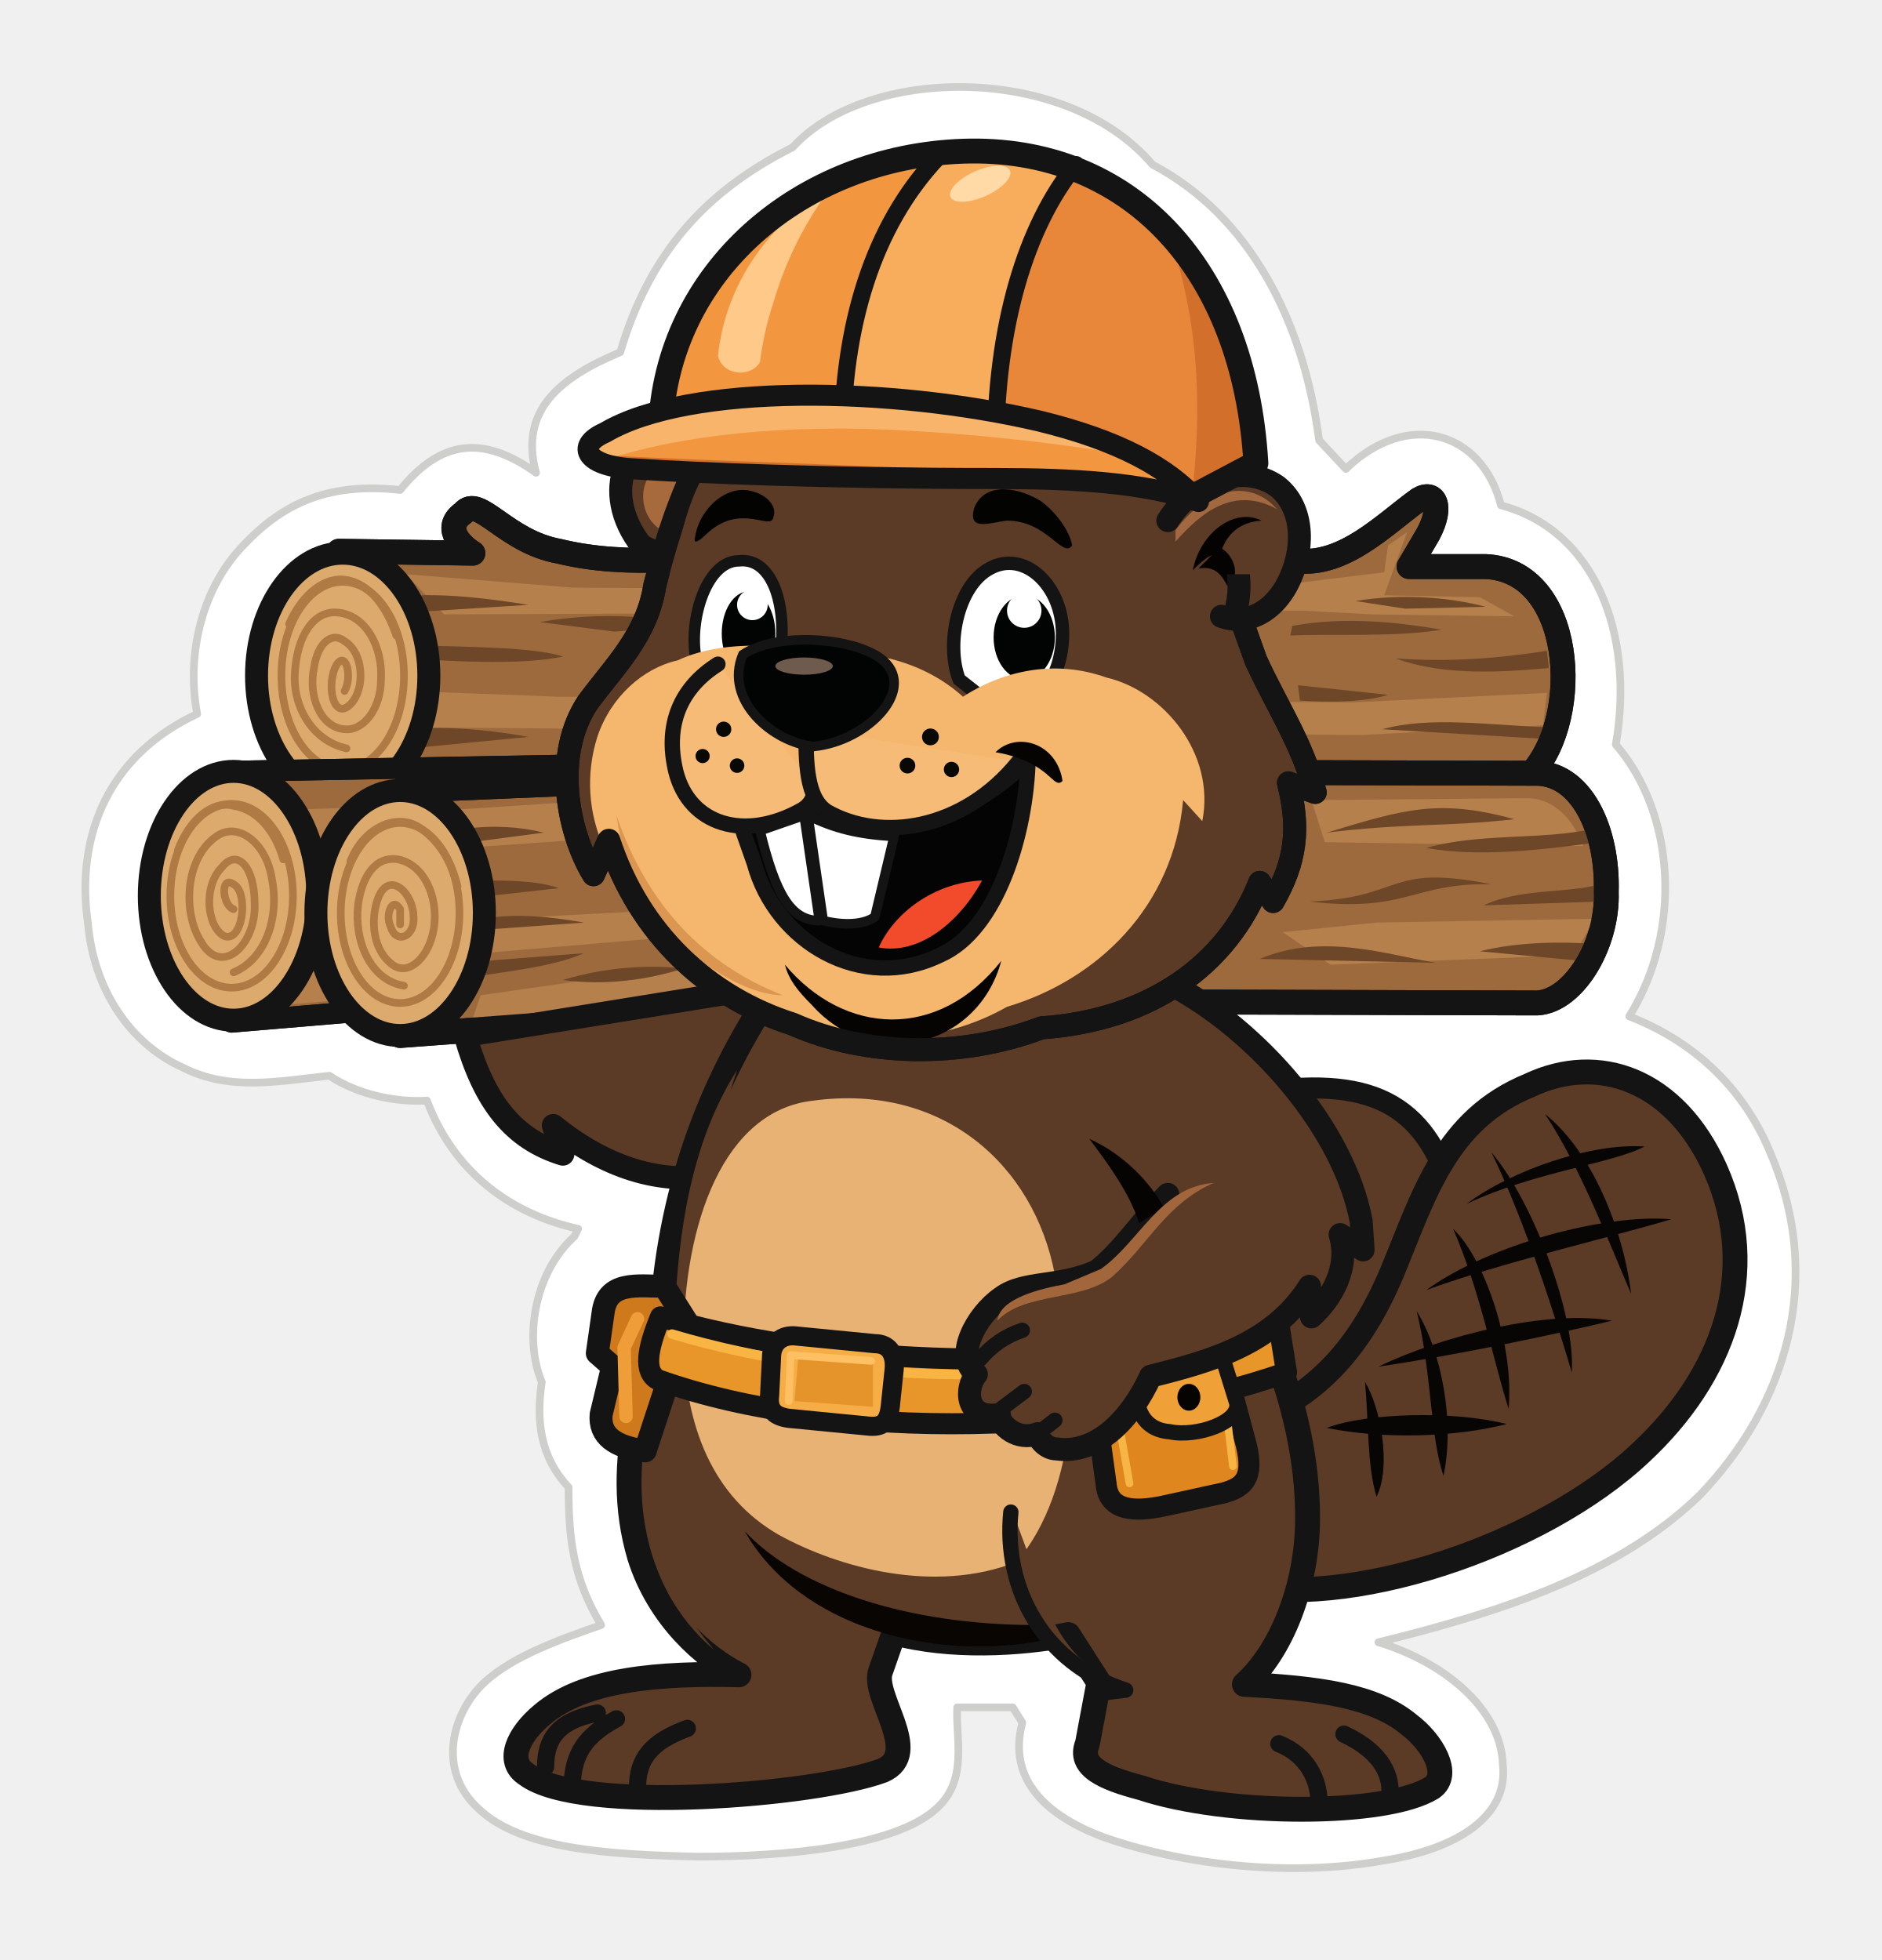
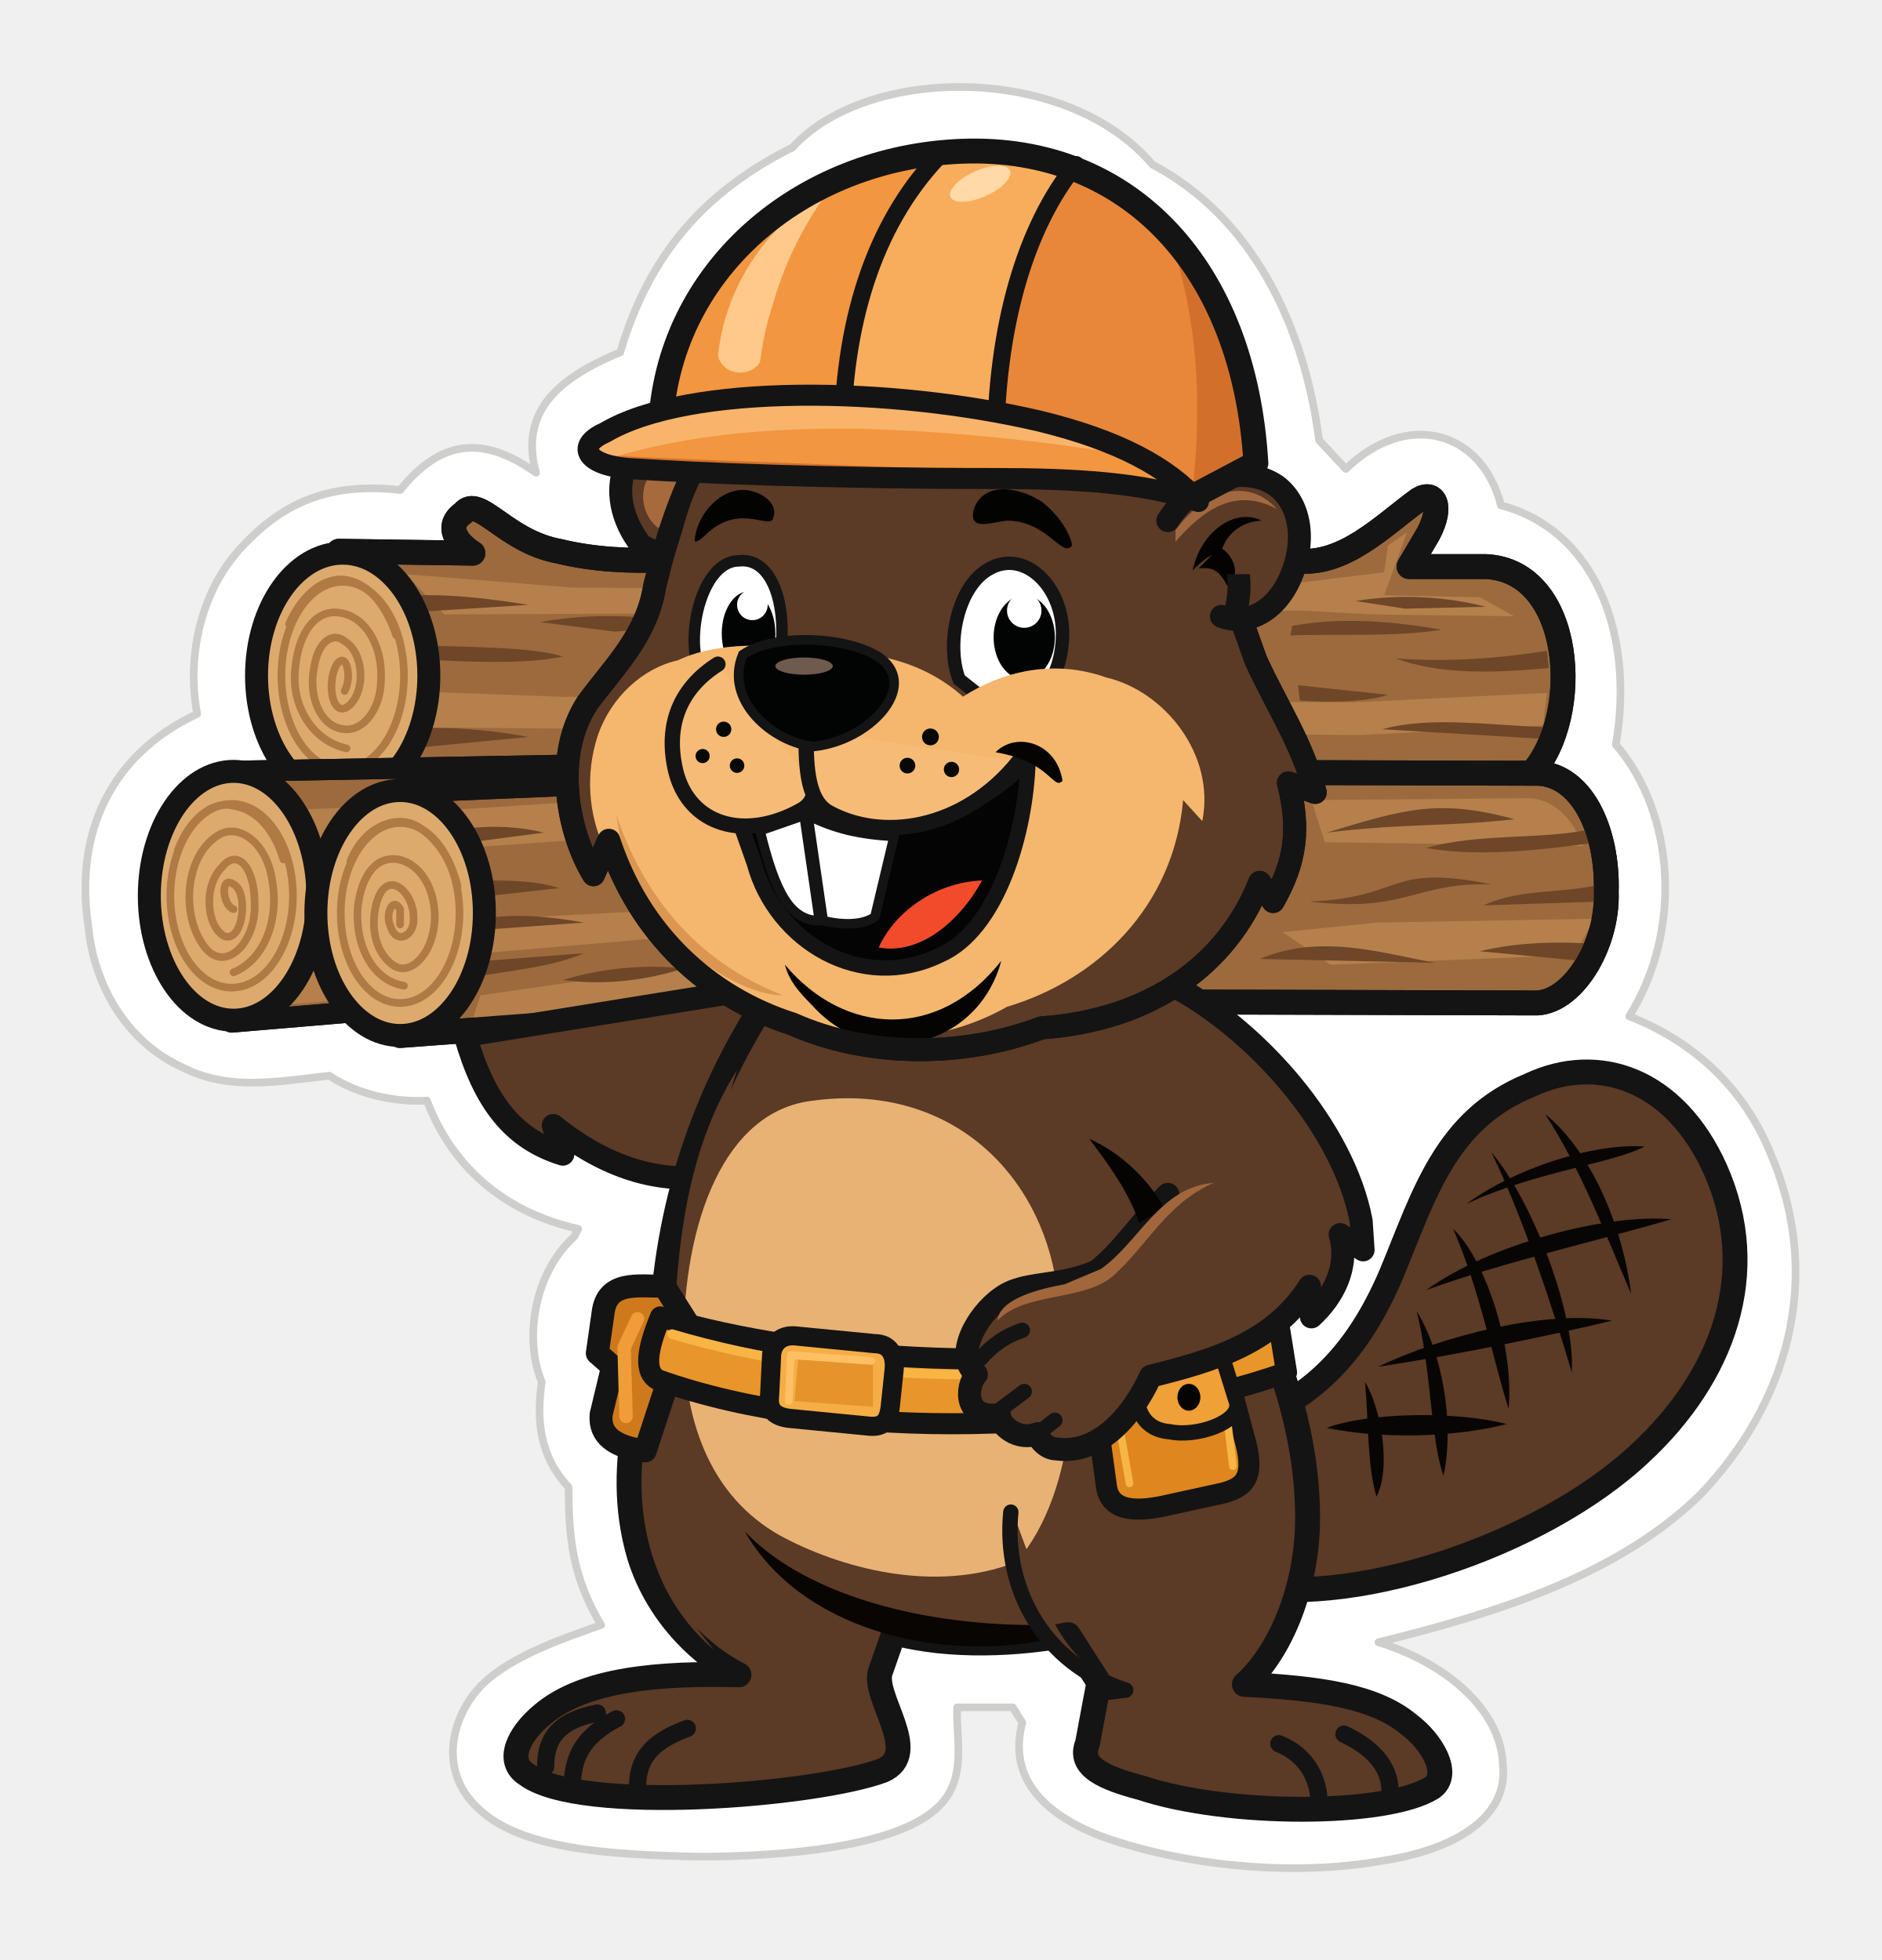
<svg xmlns="http://www.w3.org/2000/svg" viewBox="0 0 983 1024" width="983" height="1024">
  <g>
    <path d="M324 184C339 133 368 100 414 77C453 34 557 33 602 86C653 113 681 168 689 230L703 245C735 214 774 225 784 264C833 277 854 331 844 389C875 425 879 486 851 531C882 543 910 566 925 603C953 669 933 734 888 781C846 822 785 842 720 858C753 868 784 892 785 922C788 949 761 966 723 972C673 981 617 974 577 960C547 949 526 930 534 900L529 892L500 892C499 908 506 930 489 945C467 965 409 970 365 970C317 969 272 966 250 945C228 925 236 895 253 879C268 865 294 856 314 849C299 824 297 803 297 777C282 761 280 742 283 722C274 701 278 666 300 646L302 642C266 634 237 612 223 575C207 576 187 572 172 562C145 565 120 570 96 558C67 545 49 516 46 483C39 435 58 394 103 373C97 341 106 306 128 284C149 262 173 252 209 256C230 230 252 227 280 247C271 214 293 197 324 184Z" fill="#FFFFFF" stroke="#CECECC" stroke-width="4" stroke-linejoin="round" />
  </g>
  <g>
-     <path d="M635 575C704 560 737 570 754 611C772 655 726 729 681 767L636 753Z" fill="#5B3A26" stroke="#141414" stroke-width="11" stroke-linecap="round" stroke-linejoin="round" />
    <path d="M643 827C703 842 805 808 857 759C900 719 920 665 896 611C875 564 835 550 799 567C755 585 744 624 727 665C708 710 682 734 641 747Z" fill="#5B3A26" stroke="#141414" stroke-width="13" stroke-linecap="round" stroke-linejoin="round" />
    <path d="M683 805C743 799 820 760 851 720C881 681 888 638 873 608C854 576 822 570 798 584C766 600 757 637 743 670C725 714 703 741 673 759Z" fill="#5B3A26" />
    <path d="M697 798C749 789 812 755 844 716C868 685 877 660 880 640C880 686 855 730 819 753C782 778 732 799 697 802Z" fill="#5B3A26" />
    <path d="M750 677C771 621 786 589 820 582C787 578 768 603 753 638L731 687L706 725C725 712 738 695 750 677Z" fill="#5B3A26" />
    <g>
      <path d="M807 582C832 602 848 643 852 676C840 648 825 609 807 582Z" fill="#080604" />
      <path d="M779 602C801 628 823 687 821 717C813 690 797 639 779 602Z" fill="#080604" />
      <path d="M759 642C776 658 791 704 788 736C780 711 773 674 759 642Z" fill="#080604" />
      <path d="M740 685C753 706 760 743 754 771C747 751 748 718 740 685Z" fill="#080604" />
      <path d="M713 722C721 735 727 766 719 782C714 765 715 744 713 722Z" fill="#080604" />
      <path d="M766 629C790 611 832 597 859 599C842 608 802 612 766 629Z" fill="#080604" />
      <path d="M745 674C778 650 839 634 873 637C843 646 783 660 745 674Z" fill="#080604" />
      <path d="M720 714C753 698 808 684 842 690C813 697 761 708 720 714Z" fill="#080604" />
      <path d="M693 746C714 738 760 737 787 744C760 751 722 752 693 746Z" fill="#080604" />
    </g>
  </g>
  <g>
    <g>
      <path d="M177 288L247 289C239 284 232 275 242 268C250 258 264 283 292 288C329 297 367 291 405 288L677 293C702 296 723 274 741 261C749 256 754 264 746 279L736 296L776 296C822 298 827 374 800 404L177 417Z" fill="#9C6A3D" stroke="#141414" stroke-width="13" stroke-linecap="round" stroke-linejoin="round" />
      <path d="M212 300L299 307L624 309L674 305L723 299L725 285L735 278L723 311L773 312L791 322L717 321L680 319L232 321Z" fill="#B5804C" />
      <path d="M212 361L292 364L706 367L808 362L806 379L711 384L214 380Z" fill="#B5804C" />
      <g>
        <path d="M205 312C229 309 257 313 276 316L213 320Z" fill="#6E4628" />
        <path d="M282 325C316 319 342 323 369 326L321 330Z" fill="#6E4628" />
        <path d="M211 337C244 338 279 338 294 343C271 348 231 345 211 344Z" fill="#6E4628" />
        <path d="M214 381C235 379 260 382 276 385L214 391Z" fill="#6E4628" />
        <path d="M675 327C702 322 730 325 753 329C728 333 698 331 674 332Z" fill="#6E4628" />
        <path d="M729 344C757 346 783 344 808 340L809 349C777 352 751 352 729 344Z" fill="#6E4628" />
        <path d="M678 358L725 363C713 367 693 367 679 366Z" fill="#6E4628" />
        <path d="M722 381C747 374 779 379 809 380L806 386Z" fill="#6E4628" />
        <path d="M708 314C732 310 757 312 776 317L734 318Z" fill="#6E4628" />
      </g>
      <path d="M177 288L247 289C239 284 232 275 242 268C250 258 264 283 292 288C329 297 367 291 405 288L677 293C702 296 723 274 741 261C749 256 754 264 746 279L736 296L776 296C822 298 827 374 800 404L177 417Z" fill="none" stroke="#141414" stroke-width="13" stroke-linecap="round" stroke-linejoin="round" />
      <ellipse cx="179" cy="353" rx="45" ry="64" fill="#DDAA6E" stroke="#141414" stroke-width="12" stroke-linecap="round" stroke-linejoin="round" />
      <ellipse cx="179" cy="353" rx="32" ry="49" fill="none" stroke="#B07A45" stroke-width="4" stroke-linecap="round" stroke-linejoin="round" />
      <path d="M181 391C163 387 153 369 154 352C155 332 164 319 176 320C191 321 200 338 199 355C199 370 190 382 180 381C167 380 161 363 164 349C166 335 174 330 180 335C190 341 191 360 183 368C174 377 170 357 176 347C181 340 184 354 180 361" fill="none" stroke="#B07A45" stroke-width="4" stroke-linecap="round" stroke-linejoin="round" />
      <path d="M151 326C158 310 170 301 181 303C193 305 202 317 207 332" fill="none" stroke="#B07A45" stroke-width="4" stroke-linecap="round" stroke-linejoin="round" />
    </g>
    <g>
      <path d="M119 403L393 398L405 510L121 534Z" fill="#9C6A3D" stroke="#141414" stroke-width="11" stroke-linecap="round" stroke-linejoin="round" />
      <path d="M153 423L300 418L301 434L154 443Z" fill="#B5804C" />
      <path d="M157 504L308 491L296 512L149 525Z" fill="#B5804C" />
      <path d="M119 403L393 398L405 510L121 534Z" fill="none" stroke="#141414" stroke-width="11" stroke-linecap="round" stroke-linejoin="round" />
      <ellipse cx="122" cy="468" rx="44" ry="65" fill="#DDAA6E" stroke="#141414" stroke-width="12" stroke-linecap="round" stroke-linejoin="round" />
      <ellipse cx="121" cy="468" rx="32" ry="48" fill="none" stroke="#B07A45" stroke-width="4" stroke-linecap="round" stroke-linejoin="round" />
      <path d="M122 508C139 501 146 479 142 459C139 440 124 429 113 437C97 448 95 476 105 492C116 511 134 493 133 472C133 453 124 443 116 453C106 463 108 484 117 489C127 493 130 466 122 462C115 457 116 473 122 475" fill="none" stroke="#B07A45" stroke-width="4" stroke-linecap="round" stroke-linejoin="round" />
      <path d="M93 444C99 428 111 418 122 421C135 423 144 435 148 449" fill="none" stroke="#B07A45" stroke-width="4" stroke-linecap="round" stroke-linejoin="round" />
    </g>
    <g>
      <path d="M209 413L450 403L801 404C826 403 840 434 839 466C840 494 821 525 801 524L449 523L209 541Z" fill="#9C6A3D" stroke="#141414" stroke-width="13" stroke-linecap="round" stroke-linejoin="round" />
      <path d="M238 423L375 414L398 432L242 443Z" fill="#B5804C" />
      <path d="M685 418L799 417C813 418 822 429 827 442L692 440Z" fill="#B5804C" />
      <path d="M242 481L356 475L369 488L240 499Z" fill="#B5804C" />
      <path d="M670 487L719 482L833 480L822 499L695 504Z" fill="#B5804C" />
      <path d="M251 520L369 503L396 519L246 535Z" fill="#B5804C" />
      <g>
        <path d="M243 433C258 431 272 432 284 435L246 440Z" fill="#6E4628" />
        <path d="M249 460C266 460 280 460 292 464L247 469Z" fill="#6E4628" />
        <path d="M252 480C270 477 288 479 305 482L249 486Z" fill="#6E4628" />
        <path d="M241 503L305 498C289 505 268 507 243 511Z" fill="#6E4628" />
        <path d="M294 512C317 505 340 504 357 506C338 512 316 515 294 512Z" fill="#6E4628" />
        <path d="M693 435C733 423 751 417 791 428C756 432 734 430 693 435Z" fill="#6E4628" />
        <path d="M745 443C773 435 806 439 832 433L835 440C806 444 772 448 745 443Z" fill="#6E4628" />
        <path d="M684 471C734 469 724 451 779 462C738 461 735 477 684 471Z" fill="#6E4628" />
        <path d="M775 473C794 464 817 467 836 462L836 471Z" fill="#6E4628" />
        <path d="M658 501C691 487 725 499 750 503Z" fill="#6E4628" />
        <path d="M773 497C793 492 815 492 831 493L826 502Z" fill="#6E4628" />
      </g>
      <path d="M209 413L450 403L801 404C826 403 840 434 839 466C840 494 821 525 801 524L449 523L209 541Z" fill="none" stroke="#141414" stroke-width="13" stroke-linecap="round" stroke-linejoin="round" />
      <ellipse cx="209" cy="477" rx="44" ry="64" fill="#DDAA6E" stroke="#141414" stroke-width="12" stroke-linecap="round" stroke-linejoin="round" />
      <ellipse cx="209" cy="477" rx="31" ry="47" fill="none" stroke="#B07A45" stroke-width="4" stroke-linecap="round" stroke-linejoin="round" />
      <path d="M211 515C193 512 185 491 187 473C189 458 196 447 208 449C223 452 230 472 226 488C223 501 213 510 205 504C193 495 194 477 198 468C204 455 216 467 216 479C217 489 207 494 204 484C201 478 205 468 209 475L209 483" fill="none" stroke="#B07A45" stroke-width="4" stroke-linecap="round" stroke-linejoin="round" />
      <path d="M183 450C190 432 208 424 220 433C230 440 236 451 239 463" fill="none" stroke="#B07A45" stroke-width="4" stroke-linecap="round" stroke-linejoin="round" />
    </g>
  </g>
  <g>
    <path d="M243 541C253 576 268 595 294 603L289 588C316 610 345 619 373 614L429 511Z" fill="#5B3A26" stroke="#141414" stroke-width="12" stroke-linecap="round" stroke-linejoin="round" />
    <path d="M410 508C378 553 354 606 347 673C339 718 319 762 334 813C344 845 368 866 386 875C345 874 305 877 283 896C271 906 264 920 275 927C303 948 426 938 461 925C482 916 455 886 460 873L467 853C496 861 533 859 558 854L574 879L568 911C563 923 577 929 596 934C641 949 724 949 748 934C758 927 748 910 736 901C718 886 689 882 650 880C669 863 683 829 683 793C683 750 669 713 659 690C699 667 701 624 680 583C662 548 632 523 600 509Z" fill="#5B3A26" stroke="#141414" stroke-width="13" stroke-linecap="round" stroke-linejoin="round" />
    <path d="M385 559C357 603 354 657 352 692C350 718 332 756 337 791C339 821 354 846 373 862C348 833 341 804 344 780C348 748 364 718 364 686C365 647 372 598 385 559Z" fill="#5B3A26" />
    <path d="M357 702C357 639 378 580 425 575C492 566 540 608 551 666C566 708 563 779 531 816C488 833 438 819 407 802C372 782 358 745 357 702Z" fill="#E8B275" />
    <path d="M389 800C417 830 474 849 541 849L545 857C489 868 418 851 389 800Z" fill="#080503" />
    <path d="M529 790C523 831 551 876 591 884C564 873 550 853 543 828Z" fill="#5B3A26" />
    <path d="M528 790C524 830 545 869 588 883L572 885" fill="none" stroke="#141414" stroke-width="8" stroke-linecap="round" stroke-linejoin="round" />
    <path d="M312 895C291 899 285 909 285 923M359 903C340 910 333 919 333 934M322 898C305 907 300 917 299 930M668 911C683 917 689 930 689 942M702 906C719 914 727 925 726 938" fill="none" stroke="#141414" stroke-width="9" stroke-linecap="round" stroke-linejoin="round" />
  </g>
  <g>
    <path d="M347 672C333 672 317 669 315 686L312 707L320 714L314 739C313 750 321 756 337 758L359 691Z" fill="#CF791D" stroke="#141414" stroke-width="12" stroke-linecap="round" stroke-linejoin="round" />
    <path d="M333 689L326 704L327 740" fill="none" stroke="#EF9D38" stroke-width="7" stroke-linecap="round" stroke-linejoin="round" />
    <path d="M571 726L578 777C580 789 592 790 607 787L639 780C650 777 655 772 651 755L640 714Z" fill="#DF861F" stroke="#141414" stroke-width="11" stroke-linecap="round" stroke-linejoin="round" />
    <path d="M584 741L590 775M641 741L644 766" fill="none" stroke="#F7B545" stroke-width="4" stroke-linecap="round" stroke-linejoin="round" />
    <path d="M345 688C426 712 540 718 654 698L668 692L672 717C579 750 437 754 344 721C336 717 338 705 345 688Z" fill="#E89529" stroke="#141414" stroke-width="11" stroke-linecap="round" stroke-linejoin="round" />
    <path d="M351 697C442 724 540 723 648 706" fill="none" stroke="#F8B544" stroke-width="5" stroke-linecap="round" stroke-linejoin="round" />
    <path d="M595 718L637 704L646 733C648 743 625 751 611 748C597 747 591 735 595 718Z" fill="#EFA036" stroke="#141414" stroke-width="8" stroke-linecap="round" stroke-linejoin="round" />
    <ellipse cx="621" cy="730" rx="6" ry="7" fill="#050403" />
    <path d="M416 698L457 702C464 702 468 707 467 716L465 735C464 743 461 746 453 745L412 741C405 740 401 737 402 729L403 709C403 702 408 697 416 698Z" fill="#F7AD45" stroke="#141414" stroke-width="10" stroke-linecap="round" stroke-linejoin="round" />
    <path d="M417 709L456 712L456 735L415 732Z" fill="#E5942C" />
    <path d="M412 732L413 708L455 711" fill="none" stroke="#FFBF63" stroke-width="4" stroke-linecap="round" stroke-linejoin="round" />
  </g>
  <g>
    <path d="M611 514C657 538 702 590 711 638L712 653L700 645C705 662 696 678 685 688L684 672C665 702 633 711 601 719C591 741 573 760 552 757C546 757 542 751 542 749C532 753 522 745 522 739C504 742 504 725 510 718C498 709 510 687 523 678C535 669 553 673 573 664C586 654 597 637 610 624" fill="#5B3A26" stroke="#141414" stroke-width="12" stroke-linecap="round" stroke-linejoin="round" />
    <path d="M569 595C587 603 601 618 608 631L595 639C590 623 578 607 569 595Z" fill="#050403" />
    <path d="M575 663C595 649 606 620 634 618C609 629 600 650 581 667C565 680 535 675 521 690C522 678 545 673 556 671Z" fill="#A1663C" />
    <path d="M512 710C518 703 525 698 534 695M523 736L535 727M542 749L551 742" fill="none" stroke="#141414" stroke-width="8" stroke-linecap="round" />
  </g>
  <g>
    <path d="M352 262C352 196 410 152 490 150C572 148 630 196 632 258L600 268L380 270Z" fill="#5B3A26" stroke="#141414" stroke-width="12" stroke-linejoin="round" />
    <path d="M356 229C327 224 313 257 335 285L359 297L379 250Z" fill="#5B3A26" stroke="#141414" stroke-width="12" />
    <path d="M346 244C334 247 332 267 344 276L359 250Z" fill="#A76A3D" />
    <defs>
      <clipPath id="beaver-head-shape">
        <path d="M377 220C358 249 349 278 342 306C338 332 321 348 307 367C289 394 296 434 310 457L318 439C334 488 370 521 414 535C452 552 502 553 544 537C601 533 641 504 658 461L665 471C677 450 679 433 673 409L687 414C680 388 667 369 656 345L646 317C654 281 621 250 582 241C504 220 435 218 377 220Z" />
      </clipPath>
      <clipPath id="beaver-head-lower">
        <rect x="0" y="300" width="983" height="724" />
      </clipPath>
    </defs>
    <path d="M377 220C358 249 349 278 342 306C338 332 321 348 307 367C289 394 296 434 310 457L318 439C334 488 370 521 414 535C452 552 502 553 544 537C601 533 641 504 658 461L665 471C677 450 679 433 673 409L687 414C680 388 667 369 656 345L646 317C654 281 621 250 582 241C504 220 435 218 377 220Z" fill="#5B3A26" stroke="#141414" stroke-width="12" stroke-linejoin="round" />
    <path d="M372 226C420 206 540 206 610 236C600 246 588 250 576 248C505 230 440 228 380 236Z" fill="#5B3A26" />
    <path d="M367 249C350 281 354 316 333 345C318 365 310 382 307 405C306 421 310 432 314 437C311 409 320 385 336 367C355 347 358 321 362 296C366 277 374 258 384 248Z" fill="#5B3A26" />
    <path d="M322 408C326 461 360 505 410 531C374 521 341 498 322 464C313 446 312 425 322 408Z" fill="#5B3A26" />
    <g>
      <path d="M364 346C359 327 368 293 386 293C404 291 412 318 407 346L391 361Z" fill="#FFFFFF" stroke="#141414" stroke-width="6" />
      <path d="M501 355C494 337 500 306 517 297C535 287 555 306 555 331C555 344 551 353 547 359L520 370Z" fill="#FFFFFF" stroke="#141414" stroke-width="7" />
      <ellipse cx="391" cy="331" rx="14" ry="22" fill="#020303" />
      <ellipse cx="535" cy="333" rx="16" ry="22" fill="#020303" />
      <ellipse cx="393" cy="316" rx="8" ry="8" fill="#FFFFFF" />
      <ellipse cx="535" cy="319" rx="9" ry="9" fill="#FFFFFF" />
      <path d="M363 281C365 266 380 252 394 257C401 259 406 265 404 270C403 278 387 262 369 279C366 282 362 285 363 281Z" fill="#030302" />
      <path d="M509 265C515 251 533 255 544 262C552 268 559 278 560 285C555 292 547 272 526 272C517 273 505 278 509 265Z" fill="#030302" />
    </g>
    <g>
      <path d="M610 272C624 250 650 242 667 254C680 264 682 284 674 302C666 320 651 327 638 322" fill="#5B3A26" stroke="#141414" stroke-width="12" stroke-linecap="round" />
      <path d="M614 277C632 253 654 251 667 266C645 254 628 267 614 283Z" fill="#A26840" />
      <path d="M623 298C627 278 645 265 659 272C643 273 638 285 637 292C635 286 627 294 623 298Z" fill="#040302" />
      <path d="M637 286C644 289 649 301 641 306C637 298 633 296 626 297Z" fill="#040302" />
    </g>
    <g clip-path="url(#beaver-head-shape)">
      <path d="M354 345C336 349 319 364 312 385C306 404 307 425 316 444C332 480 362 508 409 528C443 549 491 546 526 526C573 512 613 474 618 418L628 429C635 394 608 361 578 354C550 344 523 351 503 364C483 346 456 339 425 341C405 336 375 335 354 345Z" fill="#F4B76D" />
      <path d="M322 426C338 473 368 504 409 520C385 520 349 493 335 469C328 456 324 440 322 426Z" fill="#DB9752" />
      <path d="M382 417C403 432 419 430 429 418C455 438 501 434 537 397C536 435 521 486 491 499C450 519 405 492 394 451Z" fill="#030403" stroke="#141414" stroke-width="8" stroke-linejoin="round" />
      <path d="M397 434L420 426L428 481C413 481 405 467 397 434Z" fill="#FFFFFF" stroke="#141414" stroke-width="5" stroke-linejoin="round" />
      <path d="M422 426C436 433 449 436 467 437L457 479C450 484 438 483 430 481Z" fill="#FFFFFF" stroke="#141414" stroke-width="5" stroke-linejoin="round" />
      <path d="M459 495C467 477 488 461 513 460C501 482 480 499 459 495Z" fill="#F24B2C" />
      <path d="M375 347C356 359 347 378 353 403C360 431 389 440 419 423C424 420 426 415 425 410" fill="#F6BC77" stroke="#141414" stroke-width="8" stroke-linecap="round" />
      <path d="M421 381C421 398 421 417 432 424C460 440 503 434 532 398" fill="#F6BC77" stroke="#141414" stroke-width="8" stroke-linecap="round" />
      <path d="M520 393C531 382 552 388 555 408C550 413 549 398 520 393Z" fill="#050403" />
      <path d="M410 504C441 541 490 544 523 502C511 547 456 561 424 525C417 518 412 512 410 504Z" fill="#050403" />
      <g>
        <circle cx="378" cy="381" r="4" fill="#080805" />
        <circle cx="367" cy="395" r="3.7" fill="#080805" />
        <circle cx="385" cy="400" r="3.8" fill="#080805" />
        <circle cx="486" cy="385" r="4.4" fill="#080805" />
        <circle cx="474" cy="400" r="4.1" fill="#080805" />
        <circle cx="497" cy="402" r="4" fill="#080805" />
      </g>
      <path d="M388 342C406 330 445 333 460 344C480 359 454 387 425 390C404 388 378 366 388 342Z" fill="#020303" stroke="#141414" stroke-width="5" />
      <ellipse cx="420" cy="348" rx="15" ry="4.5" fill="#6F5A4E" />
    </g>
    <path d="M377 220C358 249 349 278 342 306C338 332 321 348 307 367C289 394 296 434 310 457L318 439C334 488 370 521 414 535C452 552 502 553 544 537C601 533 641 504 658 461L665 471C677 450 679 433 673 409L687 414C680 388 667 369 656 345L646 317C654 281 621 250 582 241C504 220 435 218 377 220Z" fill="none" stroke="#141414" stroke-width="12" stroke-linejoin="round" clip-path="url(#beaver-head-lower)" />
  </g>
  <g>
    <defs>
      <clipPath id="beaver-hat-dome">
        <path d="M345 224C348 142 418 82 503 79C590 76 650 140 656 242L622 260C540 230 430 214 345 224Z" />
      </clipPath>
      <clipPath id="beaver-hat-brim">
        <path d="M316 226C360 200 466 202 543 220C584 230 610 244 626 262C598 252 560 250 520 250C430 250 362 247 332 245C306 244 300 233 316 226Z" />
      </clipPath>
    </defs>
    <path d="M345 224C348 142 418 82 503 79C590 76 650 140 656 242L622 260C540 230 430 214 345 224Z" fill="#F2963F" />
    <g clip-path="url(#beaver-hat-dome)">
      <path d="M520 240C520 170 536 118 566 70L700 70L700 270Z" fill="#E8873A" />
      <path d="M600 96C640 136 662 190 660 252L622 264C630 200 624 148 600 96Z" fill="#D2702B" />
      <path d="M440 240C440 170 456 118 490 70L566 70C536 118 520 170 520 240Z" fill="#F8AD5C" />
      <path d="M375 186C379 148 402 116 434 98C422 114 411 134 404 158C400 170 398 181 397 189C393 197 378 197 375 186Z" fill="#FFC98A" />
      <ellipse cx="512" cy="96" rx="17" ry="7" transform="rotate(-24 512 96)" fill="#FFD9A6" />
    </g>
    <path d="M440 232C440 170 456 118 490 82" fill="none" stroke="#141414" stroke-width="9" stroke-linecap="round" />
    <path d="M520 236C520 170 536 118 562 86" fill="none" stroke="#141414" stroke-width="9" stroke-linecap="round" />
    <path d="M345 224C348 142 418 82 503 79C590 76 650 140 656 242L622 260C540 230 430 214 345 224Z" fill="none" stroke="#141414" stroke-width="13" stroke-linejoin="round" />
    <path d="M316 226C360 200 466 202 543 220C584 230 610 244 626 262C598 252 560 250 520 250C430 250 362 247 332 245C306 244 300 233 316 226Z" fill="#F2963F" />
    <g clip-path="url(#beaver-hat-brim)">
      <path d="M300 190L640 190L640 248C590 236 520 226 450 224C390 223 340 230 300 246Z" fill="#F8B46A" />
      <path d="M300 237C400 243 520 243 640 256L640 280L300 280Z" fill="#D2702B" />
    </g>
    <path d="M316 226C360 200 466 202 543 220C584 230 610 244 626 262C598 252 560 250 520 250C430 250 362 247 332 245C306 244 300 233 316 226Z" fill="none" stroke="#141414" stroke-width="11" stroke-linejoin="round" />
  </g>
</svg>
